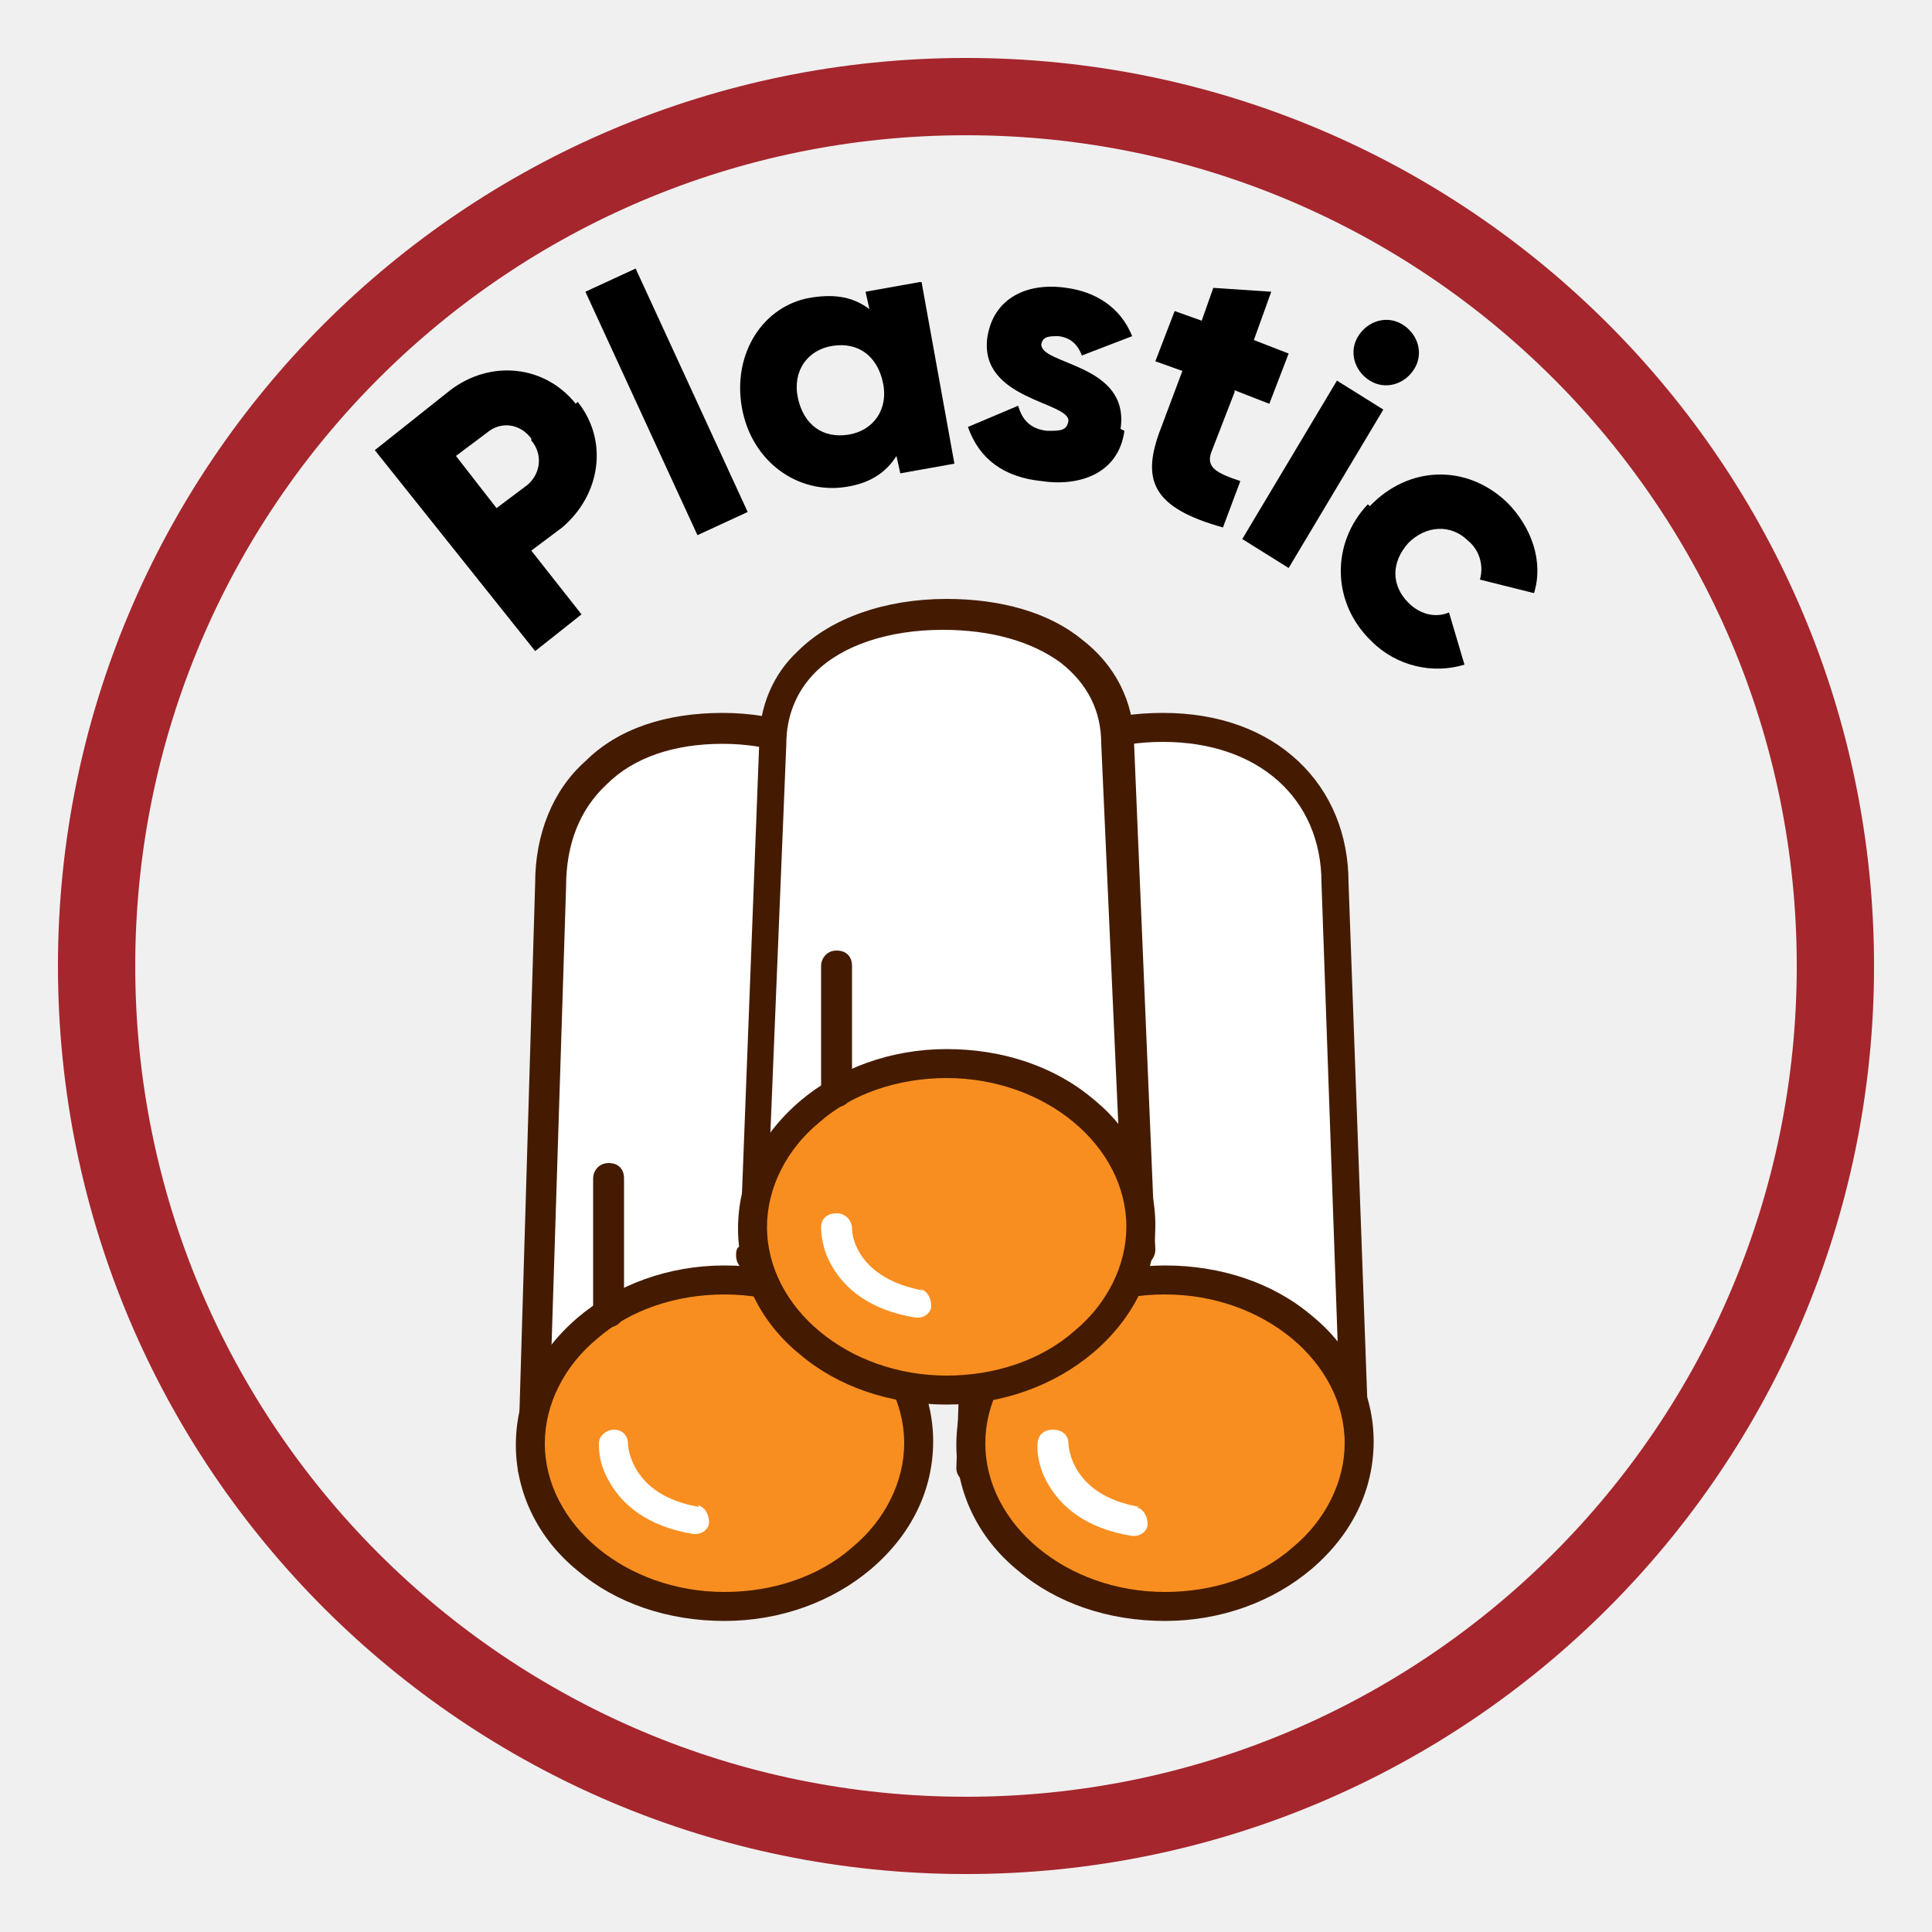
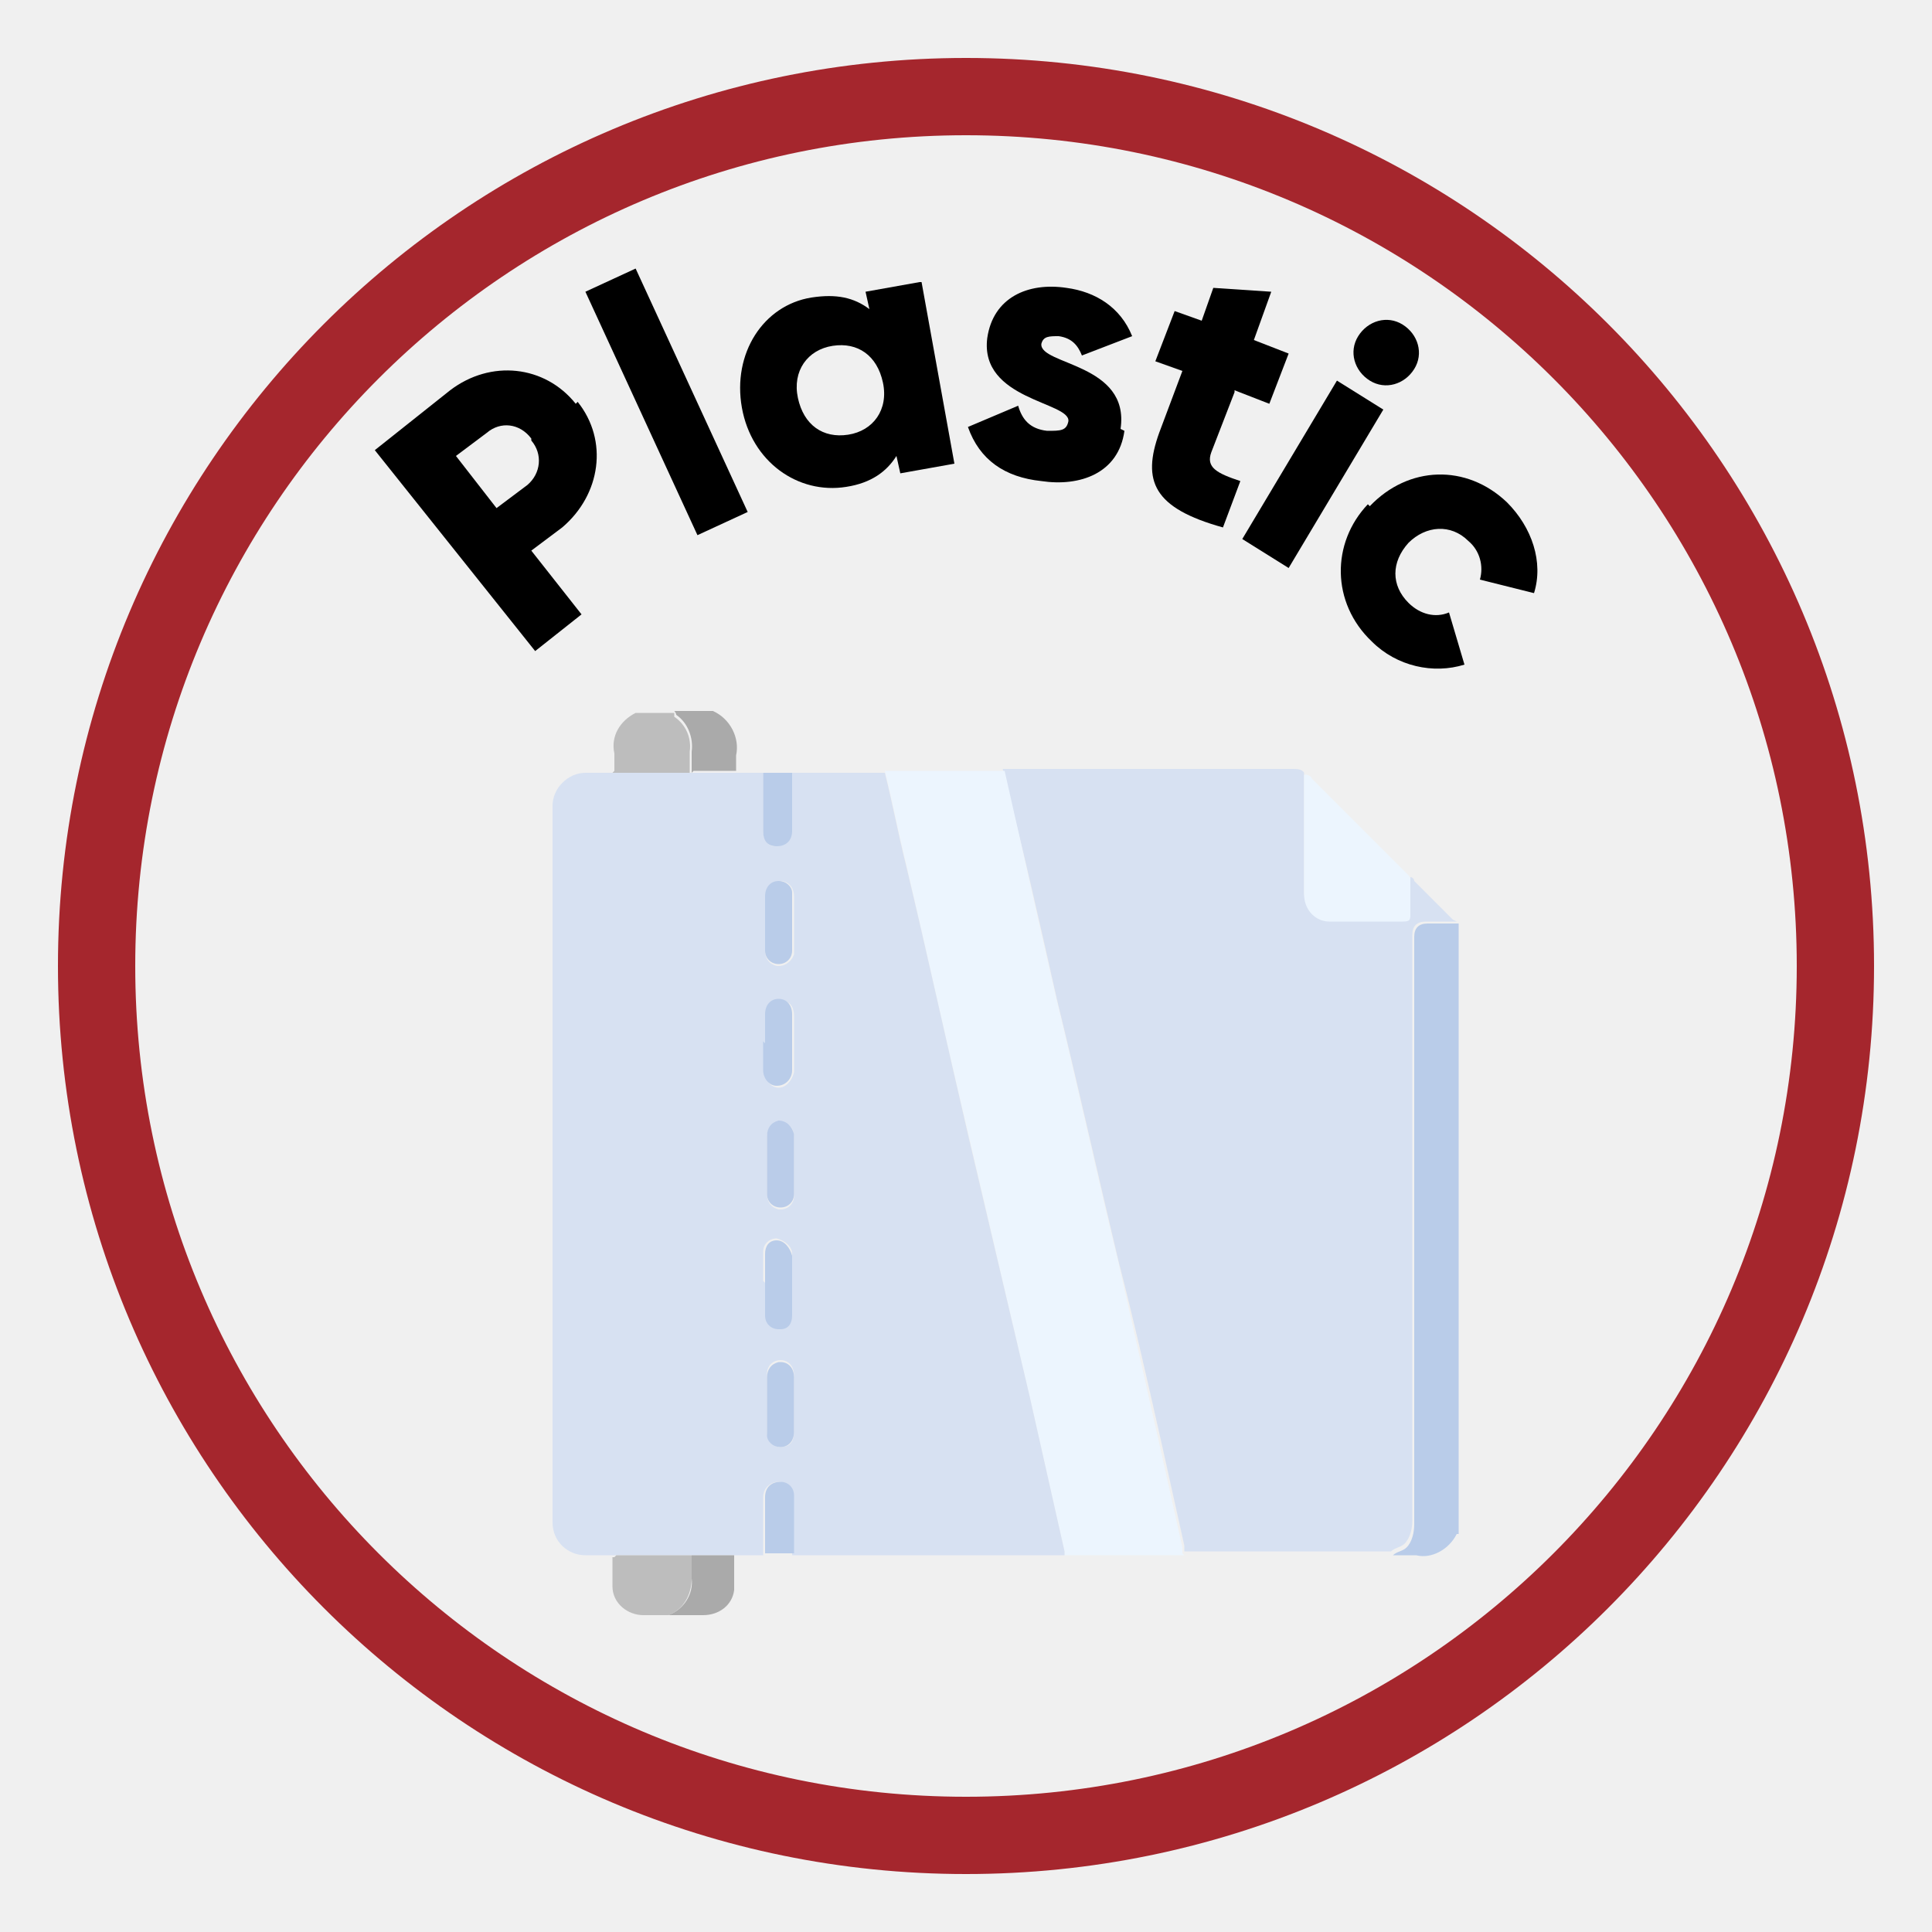
<svg xmlns="http://www.w3.org/2000/svg" id="Layer_1" viewBox="0 0 100 100">
  <defs>
-     <style>.cls-1{fill:none;stroke:#a5262d;stroke-miterlimit:10;stroke-width:4px;}.cls-2{fill:#fff;}.cls-3{fill:#f88e20;}.cls-4{fill:#441b00;}</style>
+     <style>.cls-1{fill:none;stroke:#a5262d;stroke-miterlimit:10;stroke-width:4px;}.cls-2{fill:#bacce9;}.cls-3{fill:#c7c7c7;}.cls-4{fill:#bdbdbd;}.cls-5{fill:#ecf5fe;}.cls-6{fill:#b9cce9;}.cls-7{fill:#aaa;}.cls-8{fill:#d7e1f2;}</style>
  </defs>
  <circle class="cls-1" cx="50" cy="50" r="45" />
  <path d="m29.9,20.8c1.6,2,1.2,4.8-.8,6.5l-1.6,1.2,2.6,3.3-2.4,1.9-8.3-10.4,3.9-3.1c2.1-1.6,4.9-1.3,6.5.7Zm-2.4,1.9c-.6-.8-1.6-.9-2.3-.3l-1.6,1.2,2.1,2.7,1.6-1.2c.7-.6.8-1.6.2-2.3Z" />
  <path d="m30.3,15.1l2.6-1.2,5.8,12.6-2.6,1.2-5.8-12.6Z" />
  <path d="m47.7,14.6l1.7,9.4-2.8.5-.2-.9c-.5.8-1.3,1.4-2.6,1.6-2.5.4-4.9-1.3-5.4-4.1-.5-2.8,1.1-5.3,3.6-5.7,1.3-.2,2.2,0,3,.6l-.2-.9,2.8-.5Zm-2,5.2c-.3-1.4-1.3-2.1-2.6-1.9-1.3.2-2.1,1.3-1.8,2.7.3,1.4,1.3,2.1,2.6,1.9,1.3-.2,2.1-1.3,1.8-2.7Z" />
  <path d="m58.2,22.3c-.3,2.2-2.3,2.9-4.3,2.6-1.9-.2-3.2-1.1-3.8-2.8l2.6-1.1c.2.7.6,1.2,1.5,1.3.7,0,1,0,1.1-.5.1-1-4.6-1.1-4.2-4.3.3-2.1,2.1-2.9,4.1-2.6,1.5.2,2.8,1,3.4,2.5l-2.6,1c-.2-.5-.5-.9-1.2-1-.5,0-.8,0-.9.4-.1,1.1,4.6,1,4.1,4.4Z" />
  <path d="m63.9,20.3l-1.2,3.1c-.3.8.3,1.1,1.5,1.5l-.9,2.4c-3.6-1-4.2-2.4-3.3-4.9l1.2-3.2-1.4-.5,1-2.6,1.4.5.6-1.7,3,.2-.9,2.5,1.8.7-1,2.6-1.8-.7Z" />
  <path d="m69.2,19.7l2.4,1.5-4.9,8.2-2.4-1.5,4.9-8.2Zm1.1-2.3c.5-.8,1.5-1.1,2.3-.6.8.5,1.1,1.5.6,2.3-.5.8-1.5,1.1-2.3.6s-1.1-1.5-.6-2.3Z" />
  <path d="m70.9,26.2c2-2.1,5-2.2,7.1-.2,1.3,1.3,1.9,3.1,1.4,4.7l-2.8-.7c.2-.7,0-1.5-.6-2-.9-.9-2.2-.8-3.1.1-.9,1-.9,2.2,0,3.1.6.6,1.4.8,2.1.5l.8,2.7c-1.6.5-3.5.1-4.8-1.2-2.1-2-2.1-5.1-.2-7.1Z" />
-   <path class="cls-2" d="m60,71.6c4.1,0,8,1.9,10.2,4.4l-1.1-30.3c0-4.6-3.4-8.1-8.9-8.1-5.6,0-8.9,3.5-8.9,8.1l-1,30.3c2.2-2.6,5.6-4.4,9.7-4.4Z" />
-   <path class="cls-4" d="m70.2,76.8c-.2,0-.4,0-.6-.3-2.1-2.5-5.9-4.2-9.6-4.2h0c-3.6,0-6.9,1.5-9.1,4.2-.2.2-.5.3-.9.2-.3-.1-.5-.4-.5-.7l1-30.3c0-2.5.9-4.8,2.6-6.3,1.7-1.7,4.2-2.5,7.1-2.5h0c2.9,0,5.3.9,7,2.5,1.7,1.6,2.6,3.8,2.6,6.3l1.1,30.3c0,.3-.2.6-.5.7,0,0-.2,0-.3,0Zm-10.2-6c3.4,0,6.9,1.3,9.4,3.3l-1-28.4s0,0,0,0c0-4.4-3.3-7.3-8.2-7.3h0c-2.5,0-4.6.7-6,2.1-1.4,1.3-2.1,3.1-2.1,5.3,0,0,0,0,0,0l-.9,28.3c2.4-2.1,5.5-3.3,8.9-3.3h0,0Z" />
-   <path class="cls-3" d="m50.2,74.7c0,4.7,4.5,8.4,10.1,8.4s10.1-3.8,10.1-8.4-4.5-8.4-10.1-8.4-10.1,3.8-10.1,8.4h0Z" />
-   <path class="cls-4" d="m60.3,83.9c-2.9,0-5.6-.9-7.6-2.6-2.1-1.7-3.2-4.1-3.2-6.5,0-2.5,1.1-4.8,3.2-6.6,2-1.7,4.7-2.7,7.6-2.7h0c2.9,0,5.6.9,7.6,2.6,2.1,1.7,3.2,4.1,3.2,6.5,0,2.5-1.1,4.8-3.2,6.6-2,1.7-4.7,2.7-7.6,2.7h0Zm0-16.9h0c-2.5,0-4.9.8-6.6,2.3-1.7,1.4-2.7,3.4-2.7,5.4,0,4.2,4.2,7.7,9.3,7.7h0c2.5,0,4.9-.8,6.6-2.3,1.7-1.4,2.7-3.4,2.7-5.4,0-4.2-4.2-7.7-9.3-7.7h0Z" />
-   <path class="cls-2" d="m37.5,71.9c4.1,0,7.7,1.5,9.8,4.1l-1-30.3c0-4.6-3.4-8.1-8.9-8.1-5.6,0-8.9,3.5-8.9,8.1l-.9,30.3c2.2-2.6,5.8-4.1,9.9-4.1Z" />
-   <path class="cls-4" d="m47.3,76.8c-.2,0-.4,0-.6-.3-2.1-2.5-5.4-3.9-9.2-3.9h0c-3.9,0-7.3,1.4-9.3,3.9-.2.2-.5.3-.9.2-.3-.1-.5-.4-.5-.7l.9-30.3c0-2.5.9-4.8,2.6-6.3,1.7-1.7,4.2-2.5,7.1-2.5h0c2.9,0,5.3.9,7,2.5,1.7,1.6,2.6,3.8,2.6,6.3l1,30.3c0,.3-.2.6-.5.7,0,0-.2,0-.3,0h0Zm-9.8-5.6c3.5,0,6.7,1.1,9,3l-.9-28.4s0,0,0,0c0-4.4-3.3-7.3-8.2-7.3h0c-2.5,0-4.6.7-6,2.1-1.4,1.3-2.1,3.1-2.1,5.3,0,0,0,0,0,0l-.9,28.4c2.3-1.9,5.5-3,9.1-3h0Z" />
-   <path class="cls-3" d="m27.4,74.7c0,4.7,4.5,8.4,10.1,8.4,5.6,0,10.1-3.8,10.1-8.4h0c0-4.7-4.5-8.4-10.1-8.4s-10.1,3.8-10.1,8.4h0Z" />
-   <path class="cls-4" d="m37.5,83.9c-2.9,0-5.6-.9-7.6-2.6-2.1-1.7-3.2-4.1-3.2-6.5,0-2.5,1.1-4.8,3.2-6.6,2-1.7,4.7-2.7,7.6-2.7h0c2.9,0,5.6.9,7.6,2.6,2.1,1.7,3.2,4.1,3.2,6.5,0,2.5-1.1,4.8-3.2,6.6-2,1.7-4.7,2.7-7.6,2.7h0,0Zm0-16.9h0c-2.5,0-4.9.8-6.6,2.3-1.7,1.4-2.7,3.4-2.7,5.4,0,4.2,4.2,7.7,9.3,7.7h0c2.5,0,4.9-.8,6.6-2.3,1.7-1.4,2.7-3.4,2.7-5.4,0-4.2-4.2-7.7-9.3-7.7h0Z" />
-   <path class="cls-2" d="m49,61c4.1,0,7.8,1.5,10,3.7l-1.1-26.2c0-3.8-3.4-6.7-8.9-6.7-5.6,0-8.9,2.9-8.9,6.7l-1,26.1c2.2-2.2,5.9-3.6,10-3.6h0Z" />
-   <path class="cls-4" d="m59,65.4c-.2,0-.4,0-.5-.2-2.2-2.1-5.8-3.5-9.4-3.5h0c-3.7,0-7.3,1.3-9.5,3.4,0,.4-.4.7-.8.7-.4,0-.7-.4-.7-.8,0-.2,0-.4.2-.5l1-26.1c0-1.8.7-3.5,2-4.7,1.7-1.7,4.5-2.7,7.7-2.7h0c2.8,0,5.3.7,7,2.1,1.7,1.3,2.7,3.2,2.7,5.4l1.1,26.2c0,.3-.2.6-.4.7,0,0-.2,0-.3,0Zm-10-5.2c3.4,0,6.7,1,9.1,2.8l-1.1-24.5s0,0,0,0c0-1.7-.7-3.1-2.1-4.2-1.5-1.1-3.6-1.7-6.1-1.7h0c-2.8,0-5.2.8-6.6,2.2-1,1-1.5,2.3-1.5,3.7,0,0,0,0,0,0l-1,24.4c.9-.7,2-1.2,3.2-1.7,1.9-.7,3.9-1.1,6-1.1,0,0,0,0,0,0h0Zm0,.8h0,0Z" />
-   <path class="cls-3" d="m38.9,63.5c0,4.7,4.5,8.4,10.1,8.4s10.1-3.8,10.1-8.4h0c0-4.7-4.5-8.4-10.1-8.4s-10.1,3.8-10.1,8.4h0Z" />
-   <path class="cls-4" d="m49,72.7c-2.9,0-5.6-.9-7.6-2.6-2.1-1.7-3.2-4.1-3.2-6.5,0-2.5,1.1-4.8,3.2-6.6,2-1.7,4.7-2.7,7.6-2.7v.8s0-.8,0-.8h0c2.9,0,5.6.9,7.6,2.6,2.1,1.7,3.2,4.1,3.2,6.5,0,2.5-1.1,4.8-3.2,6.6-2,1.7-4.7,2.7-7.6,2.7h0Zm0-16.9h0c-2.5,0-4.9.8-6.6,2.3-1.7,1.4-2.7,3.4-2.7,5.4,0,4.2,4.2,7.7,9.3,7.7h0c2.5,0,4.9-.8,6.6-2.3,1.7-1.4,2.7-3.4,2.7-5.4,0-4.2-4.2-7.7-9.3-7.7h0Zm-17.5,12.9c-.4,0-.8-.3-.8-.8v-6.9c0-.4.3-.8.8-.8s.8.3.8.8v6.9c0,.4-.3.8-.8.8Z" />
-   <path class="cls-4" d="m43.3,57.3c-.4,0-.8-.3-.8-.8v-6.5c0-.4.3-.8.8-.8s.8.3.8.8v6.5c0,.4-.3.8-.8.8h0Z" />
-   <path class="cls-2" d="m36.2,78c-3.6-.6-3.7-3.2-3.7-3.3h0s0,0,0,0c0,0,0,0,0,0,0-.4-.3-.7-.7-.7s-.8.3-.8.7,0,1.1.6,2.1c.6,1,1.8,2.2,4.3,2.6,0,0,0,0,.1,0,.4,0,.7-.3.7-.6,0-.4-.2-.8-.6-.9h0Zm11.6-11.2c-3.3-.6-3.7-2.7-3.7-3.2,0,0,0,0,0,0,0-.4-.3-.8-.8-.8s-.8.3-.8.7h0c0,.2,0,1.1.6,2.1.6,1,1.8,2.2,4.3,2.6,0,0,0,0,.1,0,.4,0,.7-.3.7-.6,0-.4-.2-.8-.6-.9h0Zm11.2,11.2c-3.6-.6-3.7-3.2-3.7-3.3h0s0,0,0,0c0-.4-.3-.7-.8-.7s-.8.3-.8.8,0,.1,0,.2c0,.3.1,1.1.6,1.9.6,1,1.8,2.2,4.3,2.6,0,0,0,0,.1,0,.4,0,.7-.3.7-.6,0-.4-.2-.8-.6-.9h0Z" />
+   <path class="cls-8" d="m75.4,47.7h0c0,0-1.6,0-1.6,0q-.7,0-.7.7v30.3c0,.4-.1.9-.4,1.2-.2.2-.5.2-.7.4h-10.7c0,0,0-.2,0-.3l-1.2-5.4c-.7-3.1-1.4-6.2-2.2-9.3-1.1-4.6-2.1-9.1-3.2-13.6-.9-4-1.8-8-2.8-11.9h15c.2,0,.5,0,.6.2v6.2c0,.7.6,1.3,1.3,1.4h3.8c.3,0,.4,0,.4-.4v-1.8c.1,0,.2.1.2.2l2,2Z" />
+   <path class="cls-6" d="m75.4,79.4c-.4.8-1.3,1.3-2.1,1.1-.4,0-.8,0-1.2,0,.2-.2.5-.2.7-.4.3-.3.4-.8.4-1.2v-30.4q0-.7.7-.7h1.6v31.6Z" />
+   <path class="cls-4" d="m31.8,39.9v-.9c-.2-.9.3-1.7,1.1-2.1h2c0,0,0,.1,0,.2.6.4.9,1.1.8,1.8,0,.4,0,.8,0,1.1h-4Z" />
+   <path class="cls-7" d="m35.8,40v-1.1c.1-.7-.2-1.5-.8-1.9,0,0,0-.1-.1-.2h2c.9.4,1.4,1.4,1.2,2.3v.8h-2.2Z" />
+   <path class="cls-5" d="m61.3,80.5h-6.2c0,0,0-.1,0-.2l-1.8-8-3.2-13.7c-1.1-4.6-2.1-9.2-3.2-13.9-.4-1.6-.7-3.2-1.1-4.8h6.2c.9,4,1.8,8,2.7,11.9,1.1,4.5,2.1,9.1,3.2,13.6.7,3.1,1.4,6.2,2.1,9.3.4,1.8.8,3.6,1.2,5.4,0,0,0,.2,0,.3Z" />
+   <path class="cls-5" d="m67.6,40.1c.1,0,.3.1.3.2l5,5c0,0,.1.1.1.2v1.8c0,.3,0,.4-.4.4h-3.8c-.7,0-1.3-.6-1.3-1.4v-6.2Z" />
+   <path class="cls-8" d="m45.8,40c.4,1.6.7,3.2,1.1,4.8,1.1,4.6,2.1,9.2,3.2,13.9l3.2,13.6,1.8,8c0,0,0,.1,0,.2h-14.1v-3c0-.5-.3-.8-.7-.8s-.8.3-.8.8v3h-9.2c-.9,0-1.7-.7-1.7-1.7,0,0,0,0,0,0v-37.1c0-.9.8-1.7,1.7-1.7,0,0,0,0,0,0h9.2v3c0,.4.2.8.6.8,0,0,0,0,0,0,.5,0,.8-.3.8-.8v-3h4.7Zm-4.7,20.3v-1.5c0-.4-.3-.7-.7-.7-.4,0-.7.3-.7.7h0v3c0,.4.2.7.6.8,0,0,0,0,.1,0,.4,0,.7-.3.7-.7,0,0,0,0,0,0,0-.5,0-1,0-1.5Zm-1.5,6.1v1.6c0,.4.3.7.7.7.4,0,.7-.3.7-.7h0v-3.1c0-.4-.4-.7-.8-.8-.4,0-.7.3-.7.7,0,0,0,0,0,0v1.5h0Zm0-12.4v1.5c0,.4.3.8.7.8h0c.4,0,.7-.4.8-.8v-2.9c0-.6-.3-.8-.7-.8s-.7.3-.7.8,0,1,0,1.5Zm0-6.3v1.5c0,.4.2.7.6.8,0,0,0,0,.1,0,.4,0,.7-.3.8-.6,0,0,0,0,0-.1v-2.9c0-.4-.2-.7-.6-.8,0,0,0,0-.1,0-.4,0-.7.3-.7.8s0,.9,0,1.4h0Zm1.5,25v-1.5c0-.5-.3-.8-.7-.8-.4,0-.7.3-.7.7,0,0,0,0,0,.1v2.9c0,.4.2.7.6.8,0,0,0,0,.1,0,.5,0,.7-.3.7-.8s0-.9,0-1.4h0Z" />
+   <path class="cls-6" d="m41,40v3c0,.5-.3.8-.8.8s-.7-.3-.7-.8v-3h1.5Z" />
+   <path class="cls-4" d="m31.9,80.5h3.9v1.2c0,.8-.4,1.6-1.2,1.9h-1.3c-.8,0-1.6-.6-1.6-1.5,0,0,0,0,0-.1v-1.4h.1Z" />
+   <path class="cls-7" d="m34.6,83.6c.8-.3,1.3-1.1,1.2-1.9v-1.2h2.2c0,.6,0,1.2,0,1.8-.1.8-.8,1.3-1.6,1.3h-1.8Z" />
+   <path class="cls-6" d="m39.6,80.5v-3c0-.5.3-.8.8-.8.4,0,.7.3.7.7,0,0,0,0,0,0v3h-1.5Z" />
+   <path class="cls-3" d="m31.9,40h0s0,0,0,0h0Z" />
+   <path class="cls-3" d="m31.9,80.5h0c0,0,0,0,0,0h0Z" />
+   <path class="cls-2" d="m41.1,60.3v1.5c0,.4-.3.7-.7.7-.4,0-.7-.3-.7-.7h0v-3c0-.4.2-.7.6-.8,0,0,0,0,0,0,.4,0,.7.3.8.7,0,0,0,0,0,0,0,.5,0,1,0,1.5Z" />
+   <path class="cls-6" d="m39.6,66.4v-1.5c0-.4.2-.7.6-.7,0,0,0,0,0,0,.4,0,.7.4.8.8v3.1c0,.4-.2.7-.6.7,0,0,0,0-.1,0-.4,0-.7-.3-.7-.7,0,0,0,0,0-.1,0-.5,0-1,0-1.5Z" />
+   <path class="cls-6" d="m39.6,54v-1.5c0-.5.3-.8.7-.8s.7.3.7.8v2.9c0,.4-.3.8-.8.8-.4,0-.7-.4-.7-.8h0c0-.5,0-1,0-1.5Z" />
+   <path class="cls-6" d="m39.6,47.8v-1.4c0-.5.3-.8.7-.8.4,0,.7.3.7.6,0,0,0,0,0,.1v2.9c0,.4-.3.7-.7.7-.4,0-.7-.3-.7-.7h0c0-.5,0-1,0-1.5Z" />
+   <path class="cls-6" d="m41.1,72.7v1.4c0,.5-.3.8-.7.8-.4,0-.7-.3-.7-.6,0,0,0,0,0-.1v-2.9c0-.4.2-.7.6-.8,0,0,0,0,.1,0,.4,0,.7.3.7.8v1.4Z" />
</svg>
